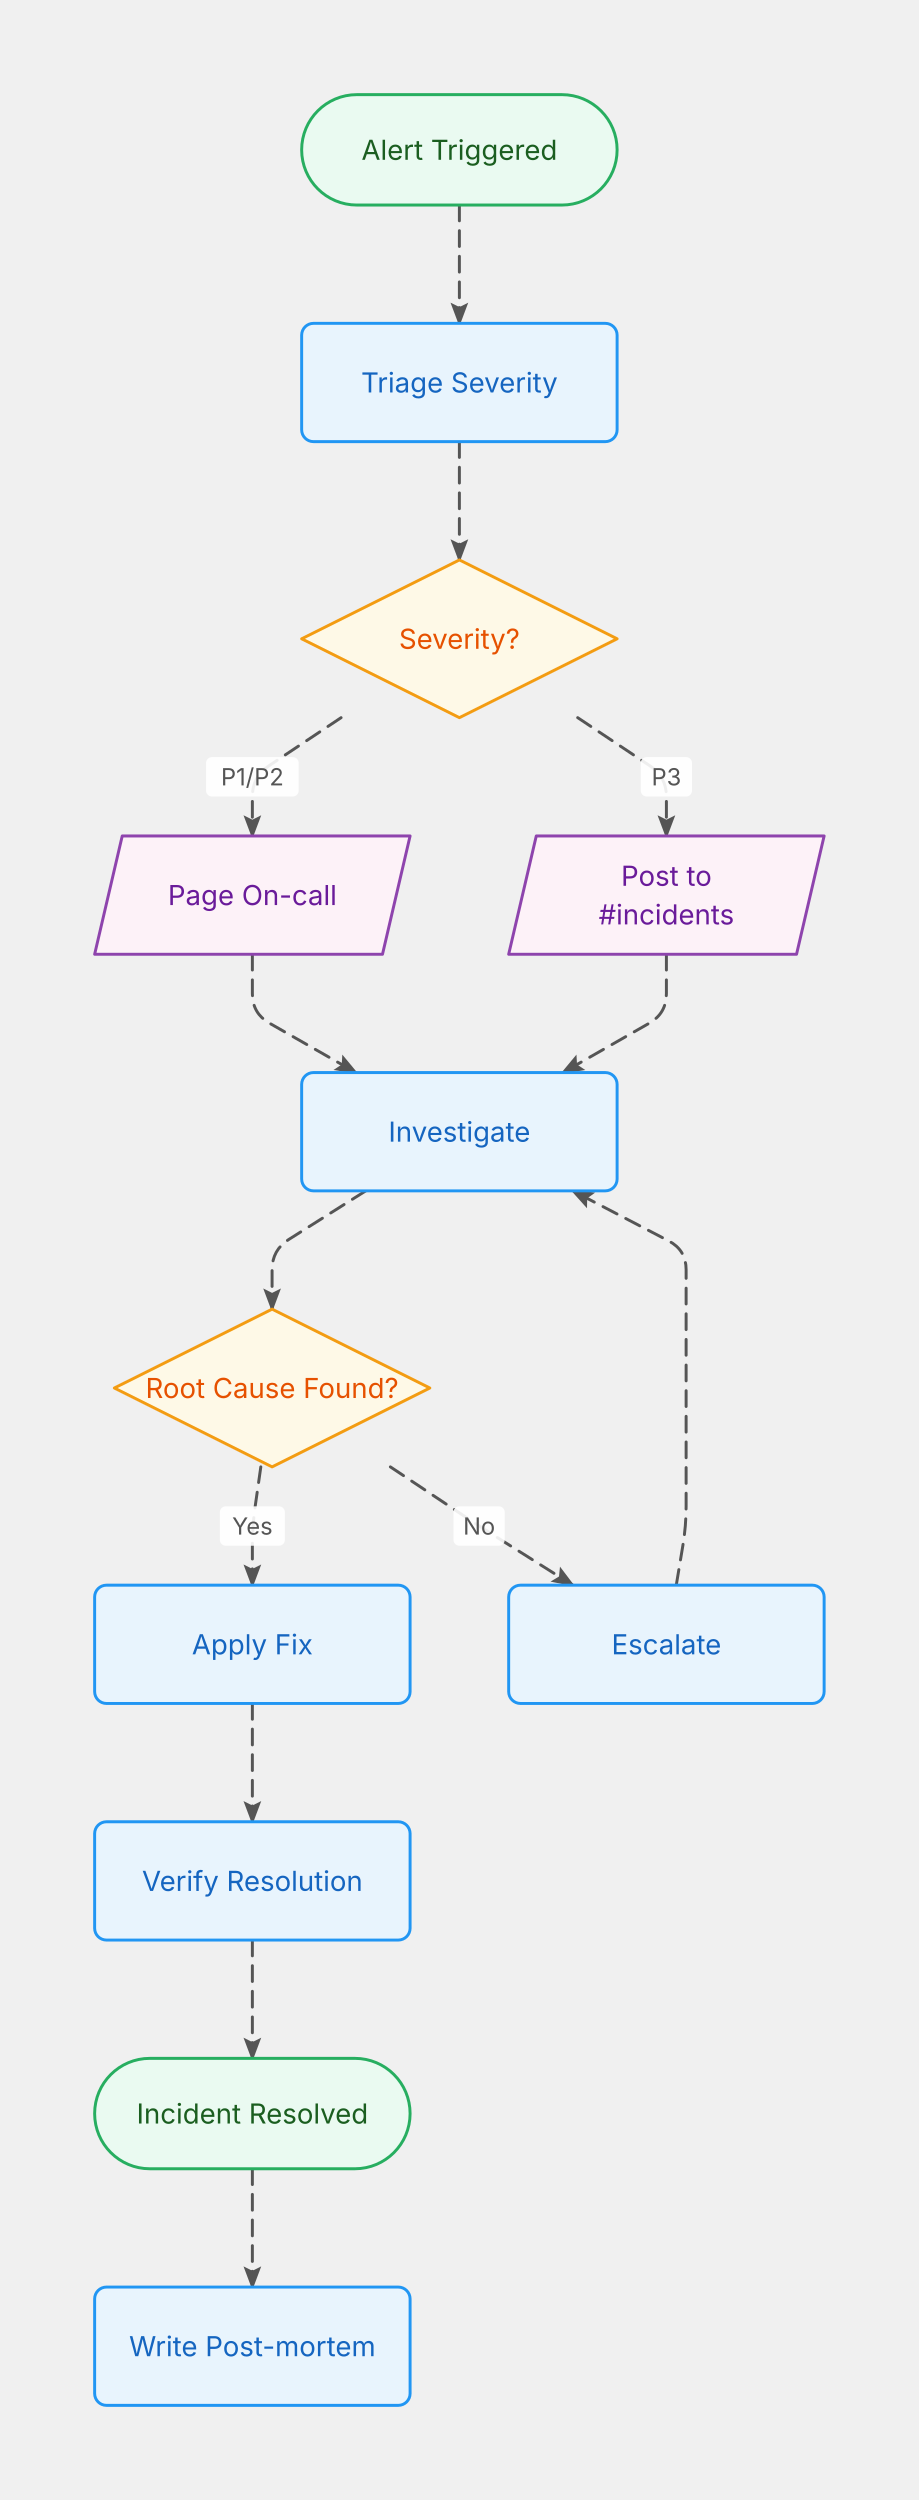
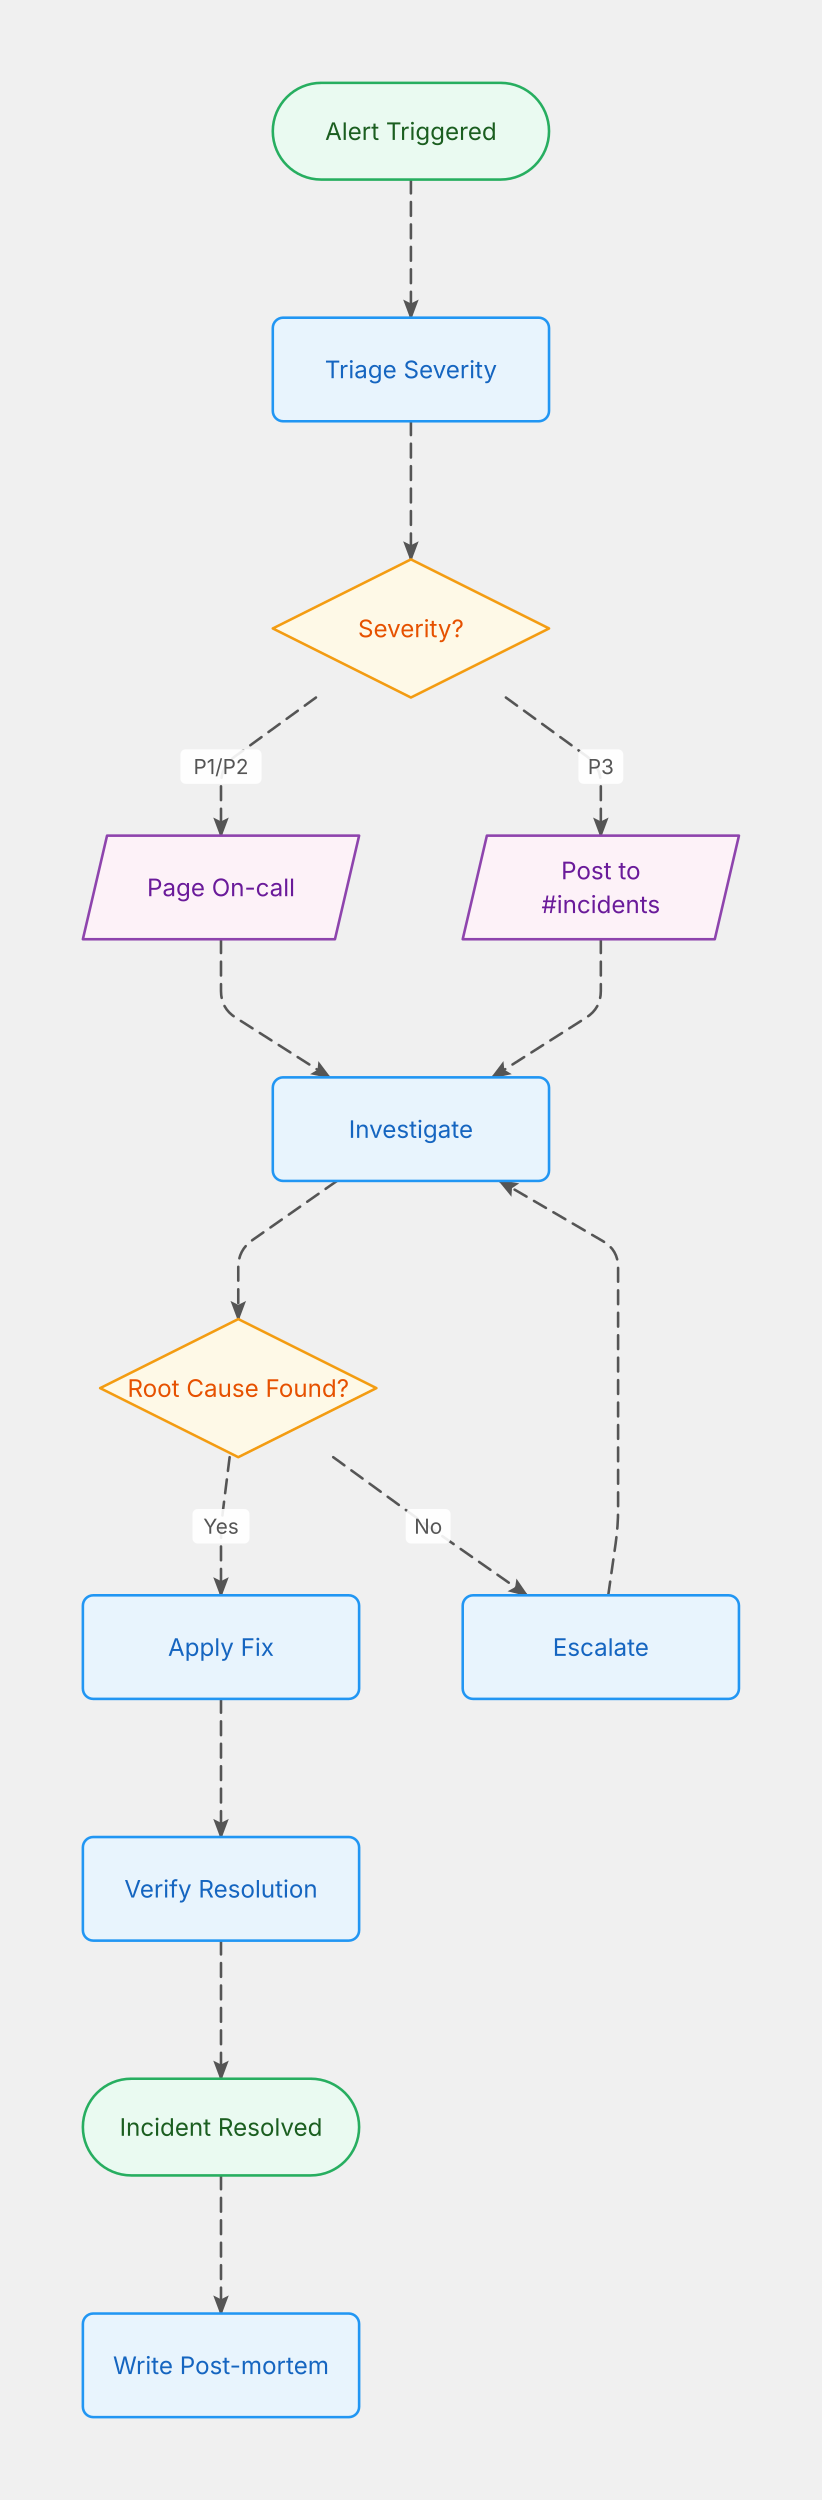
- <svg xmlns="http://www.w3.org/2000/svg" width="466" height="1268" viewBox="-28 -28 466 1268">
+ <svg xmlns="http://www.w3.org/2000/svg" width="476" height="1448" viewBox="-28 -28 476 1448">
  <defs>
    <marker id="arrowhead" markerWidth="8" markerHeight="6" refX="7" refY="3" orient="auto" markerUnits="strokeWidth">
      <polygon points="0 0, 8 3, 0 6, 1.5 3" fill="#555555" />
    </marker>
    <style>
      @keyframes ai-fc-flow { to { stroke-dashoffset: -26; } }
      .ai-fc-edge { animation: ai-fc-flow 1.2s linear infinite; }
    </style>
  </defs>
  <g class="flowchart">
    <g class="edge" data-from="alert" data-to="triage">
-       <path d="M205,76 L205,96 Q205,106 205,116 L205,136" fill="none" stroke="#555555" stroke-width="1.5" stroke-linecap="round" stroke-linejoin="round" stroke-dasharray="8 5" class="ai-fc-edge" marker-end="url(#arrowhead)" />
+       <path d="M210,76 L210,106 Q210,116 210,126 L210,156" fill="none" stroke="#555555" stroke-width="1.5" stroke-linecap="round" stroke-linejoin="round" stroke-dasharray="8 5" class="ai-fc-edge" marker-end="url(#arrowhead)" />
    </g>
    <g class="edge" data-from="triage" data-to="sev">
-       <path d="M205,196 L205,216 Q205,226 205,236 L205,256" fill="none" stroke="#555555" stroke-width="1.5" stroke-linecap="round" stroke-linejoin="round" stroke-dasharray="8 5" class="ai-fc-edge" marker-end="url(#arrowhead)" />
+       <path d="M210,216 L210,246 Q210,256 210,266 L210,296" fill="none" stroke="#555555" stroke-width="1.5" stroke-linecap="round" stroke-linejoin="round" stroke-dasharray="8 5" class="ai-fc-edge" marker-end="url(#arrowhead)" />
    </g>
    <g class="edge" data-from="sev" data-to="page">
-       <path d="M145,336 L108.321,360.453 Q100,366 100,376 L100,396" fill="none" stroke="#555555" stroke-width="1.5" stroke-linecap="round" stroke-linejoin="round" stroke-dasharray="8 5" class="ai-fc-edge" marker-end="url(#arrowhead)" />
-       <rect x="76.5" y="356" width="47" height="20" fill="white" rx="3" opacity="0.9" />
-       <text x="100" y="366" text-anchor="middle" dominant-baseline="middle" font-family="Inter, system-ui, -apple-system, sans-serif" font-size="12" fill="#555555">P1/P2</text>
+       <path d="M155,376 L108.087,410.118 Q100,416 100,426 L100,456" fill="none" stroke="#555555" stroke-width="1.5" stroke-linecap="round" stroke-linejoin="round" stroke-dasharray="8 5" class="ai-fc-edge" marker-end="url(#arrowhead)" />
+       <rect x="76.5" y="406" width="47" height="20" fill="white" rx="3" opacity="0.9" />
+       <text x="100" y="416" text-anchor="middle" dominant-baseline="middle" font-family="Inter, system-ui, -apple-system, sans-serif" font-size="12" fill="#555555">P1/P2</text>
    </g>
    <g class="edge" data-from="sev" data-to="slack">
-       <path d="M265,336 L301.679,360.453 Q310,366 310,376 L310,396" fill="none" stroke="#555555" stroke-width="1.5" stroke-linecap="round" stroke-linejoin="round" stroke-dasharray="8 5" class="ai-fc-edge" marker-end="url(#arrowhead)" />
-       <rect x="297" y="356" width="26" height="20" fill="white" rx="3" opacity="0.9" />
-       <text x="310" y="366" text-anchor="middle" dominant-baseline="middle" font-family="Inter, system-ui, -apple-system, sans-serif" font-size="12" fill="#555555">P3</text>
+       <path d="M265,376 L311.913,410.118 Q320,416 320,426 L320,456" fill="none" stroke="#555555" stroke-width="1.5" stroke-linecap="round" stroke-linejoin="round" stroke-dasharray="8 5" class="ai-fc-edge" marker-end="url(#arrowhead)" />
+       <rect x="307" y="406" width="26" height="20" fill="white" rx="3" opacity="0.9" />
+       <text x="320" y="416" text-anchor="middle" dominant-baseline="middle" font-family="Inter, system-ui, -apple-system, sans-serif" font-size="12" fill="#555555">P3</text>
    </g>
    <g class="edge" data-from="page" data-to="investigate">
-       <path d="M100,456 L100,476 Q100,486 108.682,490.961 L152.5,516" fill="none" stroke="#555555" stroke-width="1.5" stroke-linecap="round" stroke-linejoin="round" stroke-dasharray="8 5" class="ai-fc-edge" marker-end="url(#arrowhead)" />
+       <path d="M100,516 L100,546 Q100,556 108.437,561.369 L162.857,596" fill="none" stroke="#555555" stroke-width="1.5" stroke-linecap="round" stroke-linejoin="round" stroke-dasharray="8 5" class="ai-fc-edge" marker-end="url(#arrowhead)" />
    </g>
    <g class="edge" data-from="slack" data-to="investigate">
-       <path d="M310,456 L310,476 Q310,486 301.318,490.961 L257.5,516" fill="none" stroke="#555555" stroke-width="1.5" stroke-linecap="round" stroke-linejoin="round" stroke-dasharray="8 5" class="ai-fc-edge" marker-end="url(#arrowhead)" />
+       <path d="M320,516 L320,546 Q320,556 311.563,561.369 L257.143,596" fill="none" stroke="#555555" stroke-width="1.5" stroke-linecap="round" stroke-linejoin="round" stroke-dasharray="8 5" class="ai-fc-edge" marker-end="url(#arrowhead)" />
    </g>
    <g class="edge" data-from="investigate" data-to="root_cause">
-       <path d="M157.5,576 L118.455,600.66 Q110,606 110,616 L110,636" fill="none" stroke="#555555" stroke-width="1.5" stroke-linecap="round" stroke-linejoin="round" stroke-dasharray="8 5" class="ai-fc-edge" marker-end="url(#arrowhead)" />
+       <path d="M167.143,656 L118.192,690.265 Q110,696 110,706 L110,736" fill="none" stroke="#555555" stroke-width="1.5" stroke-linecap="round" stroke-linejoin="round" stroke-dasharray="8 5" class="ai-fc-edge" marker-end="url(#arrowhead)" />
    </g>
    <g class="edge" data-from="root_cause" data-to="fix">
-       <path d="M104.286,716 L101.414,736.101 Q100,746 100,756 L100,776" fill="none" stroke="#555555" stroke-width="1.5" stroke-linecap="round" stroke-linejoin="round" stroke-dasharray="8 5" class="ai-fc-edge" marker-end="url(#arrowhead)" />
-       <rect x="83.5" y="736" width="33" height="20" fill="white" rx="3" opacity="0.9" />
-       <text x="100" y="746" text-anchor="middle" dominant-baseline="middle" font-family="Inter, system-ui, -apple-system, sans-serif" font-size="12" fill="#555555">Yes</text>
+       <path d="M105,816 L101.24,846.077 Q100,856 100,866 L100,896" fill="none" stroke="#555555" stroke-width="1.5" stroke-linecap="round" stroke-linejoin="round" stroke-dasharray="8 5" class="ai-fc-edge" marker-end="url(#arrowhead)" />
+       <rect x="83.5" y="846" width="33" height="20" fill="white" rx="3" opacity="0.9" />
+       <text x="100" y="856" text-anchor="middle" dominant-baseline="middle" font-family="Inter, system-ui, -apple-system, sans-serif" font-size="12" fill="#555555">Yes</text>
    </g>
    <g class="edge" data-from="root_cause" data-to="escalate">
-       <path d="M170,716 L206.679,740.453 Q215,746 223.455,751.34 L262.5,776" fill="none" stroke="#555555" stroke-width="1.5" stroke-linecap="round" stroke-linejoin="round" stroke-dasharray="8 5" class="ai-fc-edge" marker-end="url(#arrowhead)" />
-       <rect x="202" y="736" width="26" height="20" fill="white" rx="3" opacity="0.9" />
-       <text x="215" y="746" text-anchor="middle" dominant-baseline="middle" font-family="Inter, system-ui, -apple-system, sans-serif" font-size="12" fill="#555555">No</text>
+       <path d="M165,816 L211.913,850.118 Q220,856 228.192,861.735 L277.143,896" fill="none" stroke="#555555" stroke-width="1.5" stroke-linecap="round" stroke-linejoin="round" stroke-dasharray="8 5" class="ai-fc-edge" marker-end="url(#arrowhead)" />
+       <rect x="207" y="846" width="26" height="20" fill="white" rx="3" opacity="0.9" />
+       <text x="220" y="856" text-anchor="middle" dominant-baseline="middle" font-family="Inter, system-ui, -apple-system, sans-serif" font-size="12" fill="#555555">No</text>
    </g>
    <g class="edge" data-from="escalate" data-to="investigate">
-       <path d="M315,776 L318.356,755.864 Q320,746 320,736 L320,686 Q320,676 320,666 L320,616 Q320,606 311.134,601.374 L262.5,576" fill="none" stroke="#555555" stroke-width="1.5" stroke-linecap="round" stroke-linejoin="round" stroke-dasharray="8 5" class="ai-fc-edge" marker-end="url(#arrowhead)" />
+       <path d="M324.286,896 L328.586,865.899 Q330,856 330,846 L330,786 Q330,776 330,766 L330,706 Q330,696 321.362,690.961 L261.429,656" fill="none" stroke="#555555" stroke-width="1.5" stroke-linecap="round" stroke-linejoin="round" stroke-dasharray="8 5" class="ai-fc-edge" marker-end="url(#arrowhead)" />
    </g>
    <g class="edge" data-from="fix" data-to="verify">
-       <path d="M100,836 L100,856 Q100,866 100,876 L100,896" fill="none" stroke="#555555" stroke-width="1.5" stroke-linecap="round" stroke-linejoin="round" stroke-dasharray="8 5" class="ai-fc-edge" marker-end="url(#arrowhead)" />
+       <path d="M100,956 L100,986 Q100,996 100,1006 L100,1036" fill="none" stroke="#555555" stroke-width="1.5" stroke-linecap="round" stroke-linejoin="round" stroke-dasharray="8 5" class="ai-fc-edge" marker-end="url(#arrowhead)" />
    </g>
    <g class="edge" data-from="verify" data-to="resolved">
-       <path d="M100,956 L100,976 Q100,986 100,996 L100,1016" fill="none" stroke="#555555" stroke-width="1.5" stroke-linecap="round" stroke-linejoin="round" stroke-dasharray="8 5" class="ai-fc-edge" marker-end="url(#arrowhead)" />
+       <path d="M100,1096 L100,1126 Q100,1136 100,1146 L100,1176" fill="none" stroke="#555555" stroke-width="1.5" stroke-linecap="round" stroke-linejoin="round" stroke-dasharray="8 5" class="ai-fc-edge" marker-end="url(#arrowhead)" />
    </g>
    <g class="edge" data-from="resolved" data-to="postmortem">
-       <path d="M100,1072 L100,1092 Q100,1102 100,1112 L100,1132" fill="none" stroke="#555555" stroke-width="1.5" stroke-linecap="round" stroke-linejoin="round" stroke-dasharray="8 5" class="ai-fc-edge" marker-end="url(#arrowhead)" />
+       <path d="M100,1232 L100,1262 Q100,1272 100,1282 L100,1312" fill="none" stroke="#555555" stroke-width="1.5" stroke-linecap="round" stroke-linejoin="round" stroke-dasharray="8 5" class="ai-fc-edge" marker-end="url(#arrowhead)" />
    </g>
    <g class="node node-terminal" data-id="alert">
-       <rect x="125" y="20" width="160" height="56" rx="28" ry="28" fill="#eafaf1" stroke="#27ae60" stroke-width="1.5" />
-       <text x="205" y="48" text-anchor="middle" dominant-baseline="middle" font-family="Inter, system-ui, -apple-system, sans-serif" font-size="14" fill="#1b5e20">Alert Triggered</text>
+       <rect x="130" y="20" width="160" height="56" rx="28" ry="28" fill="#eafaf1" stroke="#27ae60" stroke-width="1.5" />
+       <text x="210" y="48" text-anchor="middle" dominant-baseline="middle" font-family="Inter, system-ui, -apple-system, sans-serif" font-size="14" fill="#1b5e20">Alert Triggered</text>
    </g>
    <g class="node node-process" data-id="triage">
-       <rect x="125" y="136" width="160" height="60" rx="6" ry="6" fill="#e8f4fd" stroke="#2196f3" stroke-width="1.5" />
-       <text x="205" y="166" text-anchor="middle" dominant-baseline="middle" font-family="Inter, system-ui, -apple-system, sans-serif" font-size="14" fill="#1565c0">Triage Severity</text>
+       <rect x="130" y="156" width="160" height="60" rx="6" ry="6" fill="#e8f4fd" stroke="#2196f3" stroke-width="1.5" />
+       <text x="210" y="186" text-anchor="middle" dominant-baseline="middle" font-family="Inter, system-ui, -apple-system, sans-serif" font-size="14" fill="#1565c0">Triage Severity</text>
    </g>
    <g class="node node-decision" data-id="sev">
-       <polygon points="205,256 285,296 205,336 125,296" fill="#fef9e7" stroke="#f39c12" stroke-width="1.5" stroke-linejoin="round" />
-       <text x="205" y="296" text-anchor="middle" dominant-baseline="middle" font-family="Inter, system-ui, -apple-system, sans-serif" font-size="14" fill="#e65100">Severity?</text>
+       <polygon points="210,296 290,336 210,376 130,336" fill="#fef9e7" stroke="#f39c12" stroke-width="1.5" stroke-linejoin="round" />
+       <text x="210" y="336" text-anchor="middle" dominant-baseline="middle" font-family="Inter, system-ui, -apple-system, sans-serif" font-size="14" fill="#e65100">Severity?</text>
    </g>
    <g class="node node-io" data-id="page">
-       <polygon points="34,396 180,396 166,456 20,456" fill="#fdf2f8" stroke="#8e44ad" stroke-width="1.5" stroke-linejoin="round" />
-       <text x="100" y="426" text-anchor="middle" dominant-baseline="middle" font-family="Inter, system-ui, -apple-system, sans-serif" font-size="14" fill="#6a1b9a">Page On-call</text>
+       <polygon points="34,456 180,456 166,516 20,516" fill="#fdf2f8" stroke="#8e44ad" stroke-width="1.5" stroke-linejoin="round" />
+       <text x="100" y="486" text-anchor="middle" dominant-baseline="middle" font-family="Inter, system-ui, -apple-system, sans-serif" font-size="14" fill="#6a1b9a">Page On-call</text>
    </g>
    <g class="node node-io" data-id="slack">
-       <polygon points="244,396 390,396 376,456 230,456" fill="#fdf2f8" stroke="#8e44ad" stroke-width="1.5" stroke-linejoin="round" />
-       <text x="310" y="416.2" text-anchor="middle" dominant-baseline="middle" font-family="Inter, system-ui, -apple-system, sans-serif" font-size="14" fill="#6a1b9a">Post to</text>
-       <text x="310" y="435.8" text-anchor="middle" dominant-baseline="middle" font-family="Inter, system-ui, -apple-system, sans-serif" font-size="14" fill="#6a1b9a">#incidents</text>
+       <polygon points="254,456 400,456 386,516 240,516" fill="#fdf2f8" stroke="#8e44ad" stroke-width="1.5" stroke-linejoin="round" />
+       <text x="320" y="476.2" text-anchor="middle" dominant-baseline="middle" font-family="Inter, system-ui, -apple-system, sans-serif" font-size="14" fill="#6a1b9a">Post to</text>
+       <text x="320" y="495.8" text-anchor="middle" dominant-baseline="middle" font-family="Inter, system-ui, -apple-system, sans-serif" font-size="14" fill="#6a1b9a">#incidents</text>
    </g>
    <g class="node node-process" data-id="investigate">
-       <rect x="125" y="516" width="160" height="60" rx="6" ry="6" fill="#e8f4fd" stroke="#2196f3" stroke-width="1.5" />
-       <text x="205" y="546" text-anchor="middle" dominant-baseline="middle" font-family="Inter, system-ui, -apple-system, sans-serif" font-size="14" fill="#1565c0">Investigate</text>
+       <rect x="130" y="596" width="160" height="60" rx="6" ry="6" fill="#e8f4fd" stroke="#2196f3" stroke-width="1.5" />
+       <text x="210" y="626" text-anchor="middle" dominant-baseline="middle" font-family="Inter, system-ui, -apple-system, sans-serif" font-size="14" fill="#1565c0">Investigate</text>
    </g>
    <g class="node node-decision" data-id="root_cause">
-       <polygon points="110,636 190,676 110,716 30,676" fill="#fef9e7" stroke="#f39c12" stroke-width="1.5" stroke-linejoin="round" />
-       <text x="110" y="676" text-anchor="middle" dominant-baseline="middle" font-family="Inter, system-ui, -apple-system, sans-serif" font-size="14" fill="#e65100">Root Cause Found?</text>
+       <polygon points="110,736 190,776 110,816 30,776" fill="#fef9e7" stroke="#f39c12" stroke-width="1.5" stroke-linejoin="round" />
+       <text x="110" y="776" text-anchor="middle" dominant-baseline="middle" font-family="Inter, system-ui, -apple-system, sans-serif" font-size="14" fill="#e65100">Root Cause Found?</text>
    </g>
    <g class="node node-process" data-id="escalate">
-       <rect x="230" y="776" width="160" height="60" rx="6" ry="6" fill="#e8f4fd" stroke="#2196f3" stroke-width="1.5" />
-       <text x="310" y="806" text-anchor="middle" dominant-baseline="middle" font-family="Inter, system-ui, -apple-system, sans-serif" font-size="14" fill="#1565c0">Escalate</text>
+       <rect x="240" y="896" width="160" height="60" rx="6" ry="6" fill="#e8f4fd" stroke="#2196f3" stroke-width="1.5" />
+       <text x="320" y="926" text-anchor="middle" dominant-baseline="middle" font-family="Inter, system-ui, -apple-system, sans-serif" font-size="14" fill="#1565c0">Escalate</text>
    </g>
    <g class="node node-process" data-id="fix">
-       <rect x="20" y="776" width="160" height="60" rx="6" ry="6" fill="#e8f4fd" stroke="#2196f3" stroke-width="1.5" />
-       <text x="100" y="806" text-anchor="middle" dominant-baseline="middle" font-family="Inter, system-ui, -apple-system, sans-serif" font-size="14" fill="#1565c0">Apply Fix</text>
+       <rect x="20" y="896" width="160" height="60" rx="6" ry="6" fill="#e8f4fd" stroke="#2196f3" stroke-width="1.5" />
+       <text x="100" y="926" text-anchor="middle" dominant-baseline="middle" font-family="Inter, system-ui, -apple-system, sans-serif" font-size="14" fill="#1565c0">Apply Fix</text>
    </g>
    <g class="node node-process" data-id="verify">
-       <rect x="20" y="896" width="160" height="60" rx="6" ry="6" fill="#e8f4fd" stroke="#2196f3" stroke-width="1.5" />
-       <text x="100" y="926" text-anchor="middle" dominant-baseline="middle" font-family="Inter, system-ui, -apple-system, sans-serif" font-size="14" fill="#1565c0">Verify Resolution</text>
+       <rect x="20" y="1036" width="160" height="60" rx="6" ry="6" fill="#e8f4fd" stroke="#2196f3" stroke-width="1.5" />
+       <text x="100" y="1066" text-anchor="middle" dominant-baseline="middle" font-family="Inter, system-ui, -apple-system, sans-serif" font-size="14" fill="#1565c0">Verify Resolution</text>
    </g>
    <g class="node node-terminal" data-id="resolved">
-       <rect x="20" y="1016" width="160" height="56" rx="28" ry="28" fill="#eafaf1" stroke="#27ae60" stroke-width="1.5" />
-       <text x="100" y="1044" text-anchor="middle" dominant-baseline="middle" font-family="Inter, system-ui, -apple-system, sans-serif" font-size="14" fill="#1b5e20">Incident Resolved</text>
+       <rect x="20" y="1176" width="160" height="56" rx="28" ry="28" fill="#eafaf1" stroke="#27ae60" stroke-width="1.5" />
+       <text x="100" y="1204" text-anchor="middle" dominant-baseline="middle" font-family="Inter, system-ui, -apple-system, sans-serif" font-size="14" fill="#1b5e20">Incident Resolved</text>
    </g>
    <g class="node node-process" data-id="postmortem">
-       <rect x="20" y="1132" width="160" height="60" rx="6" ry="6" fill="#e8f4fd" stroke="#2196f3" stroke-width="1.5" />
-       <text x="100" y="1162" text-anchor="middle" dominant-baseline="middle" font-family="Inter, system-ui, -apple-system, sans-serif" font-size="14" fill="#1565c0">Write Post-mortem</text>
+       <rect x="20" y="1312" width="160" height="60" rx="6" ry="6" fill="#e8f4fd" stroke="#2196f3" stroke-width="1.5" />
+       <text x="100" y="1342" text-anchor="middle" dominant-baseline="middle" font-family="Inter, system-ui, -apple-system, sans-serif" font-size="14" fill="#1565c0">Write Post-mortem</text>
    </g>
  </g>
</svg>
